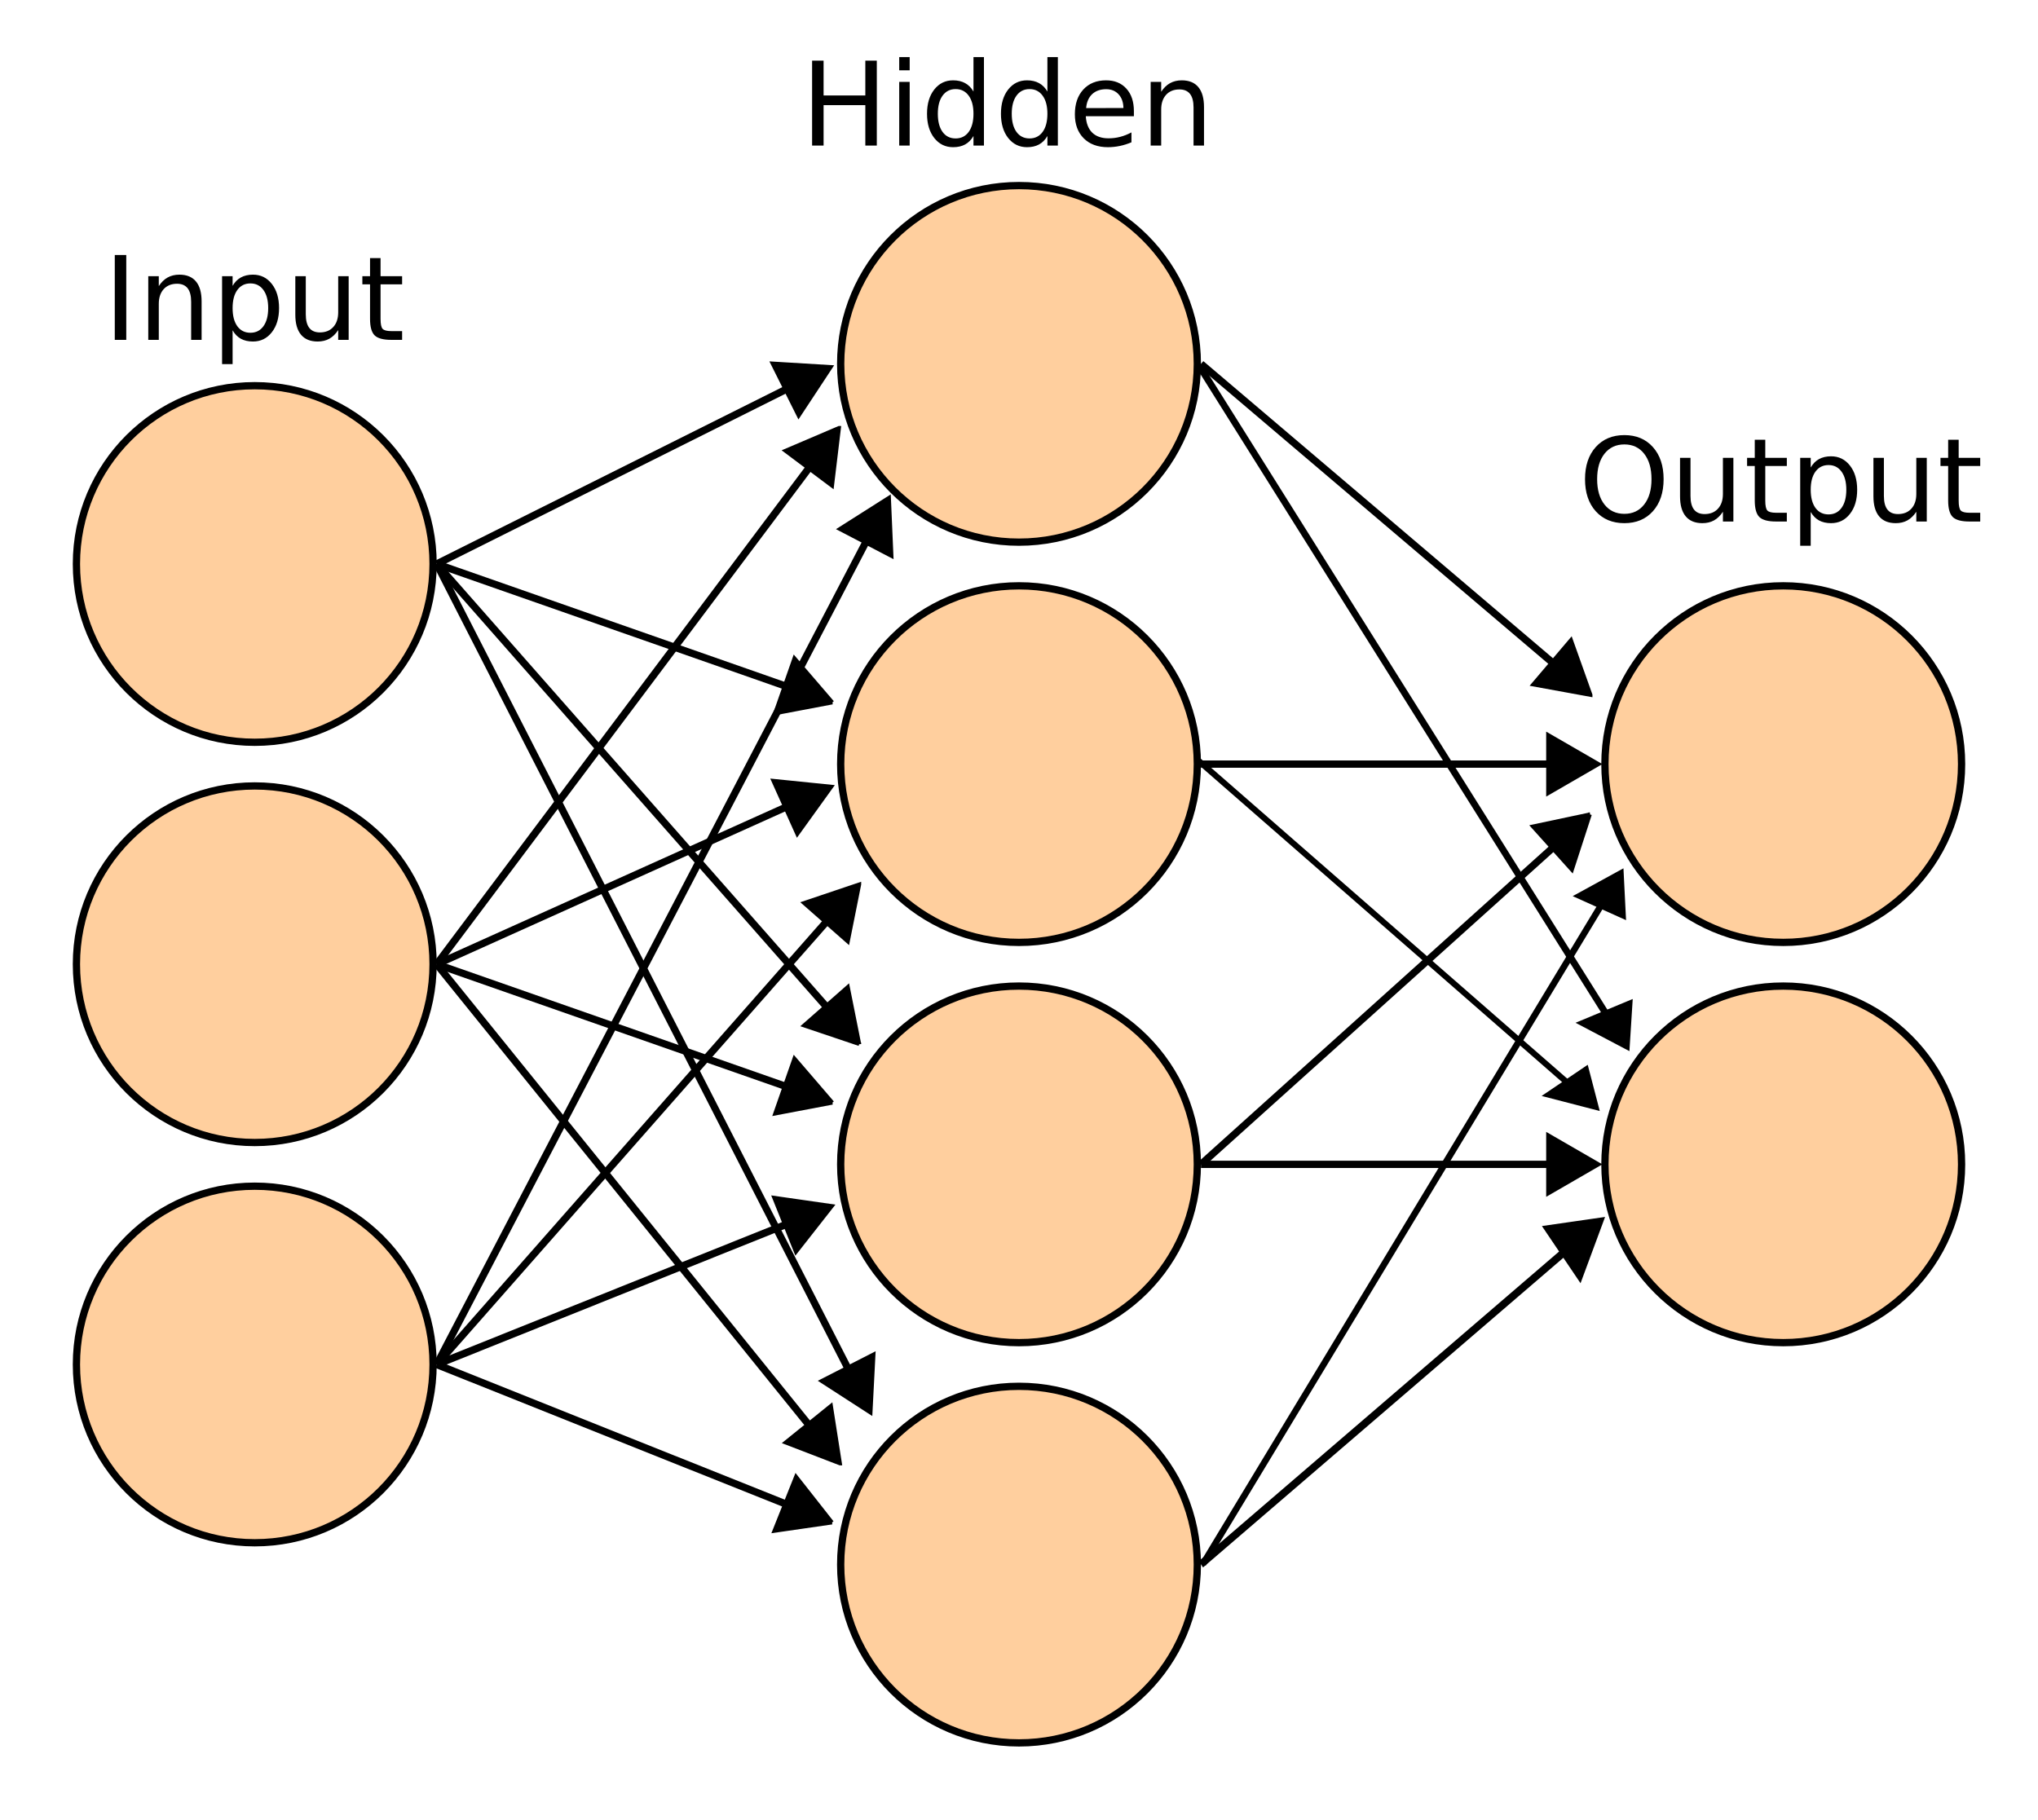
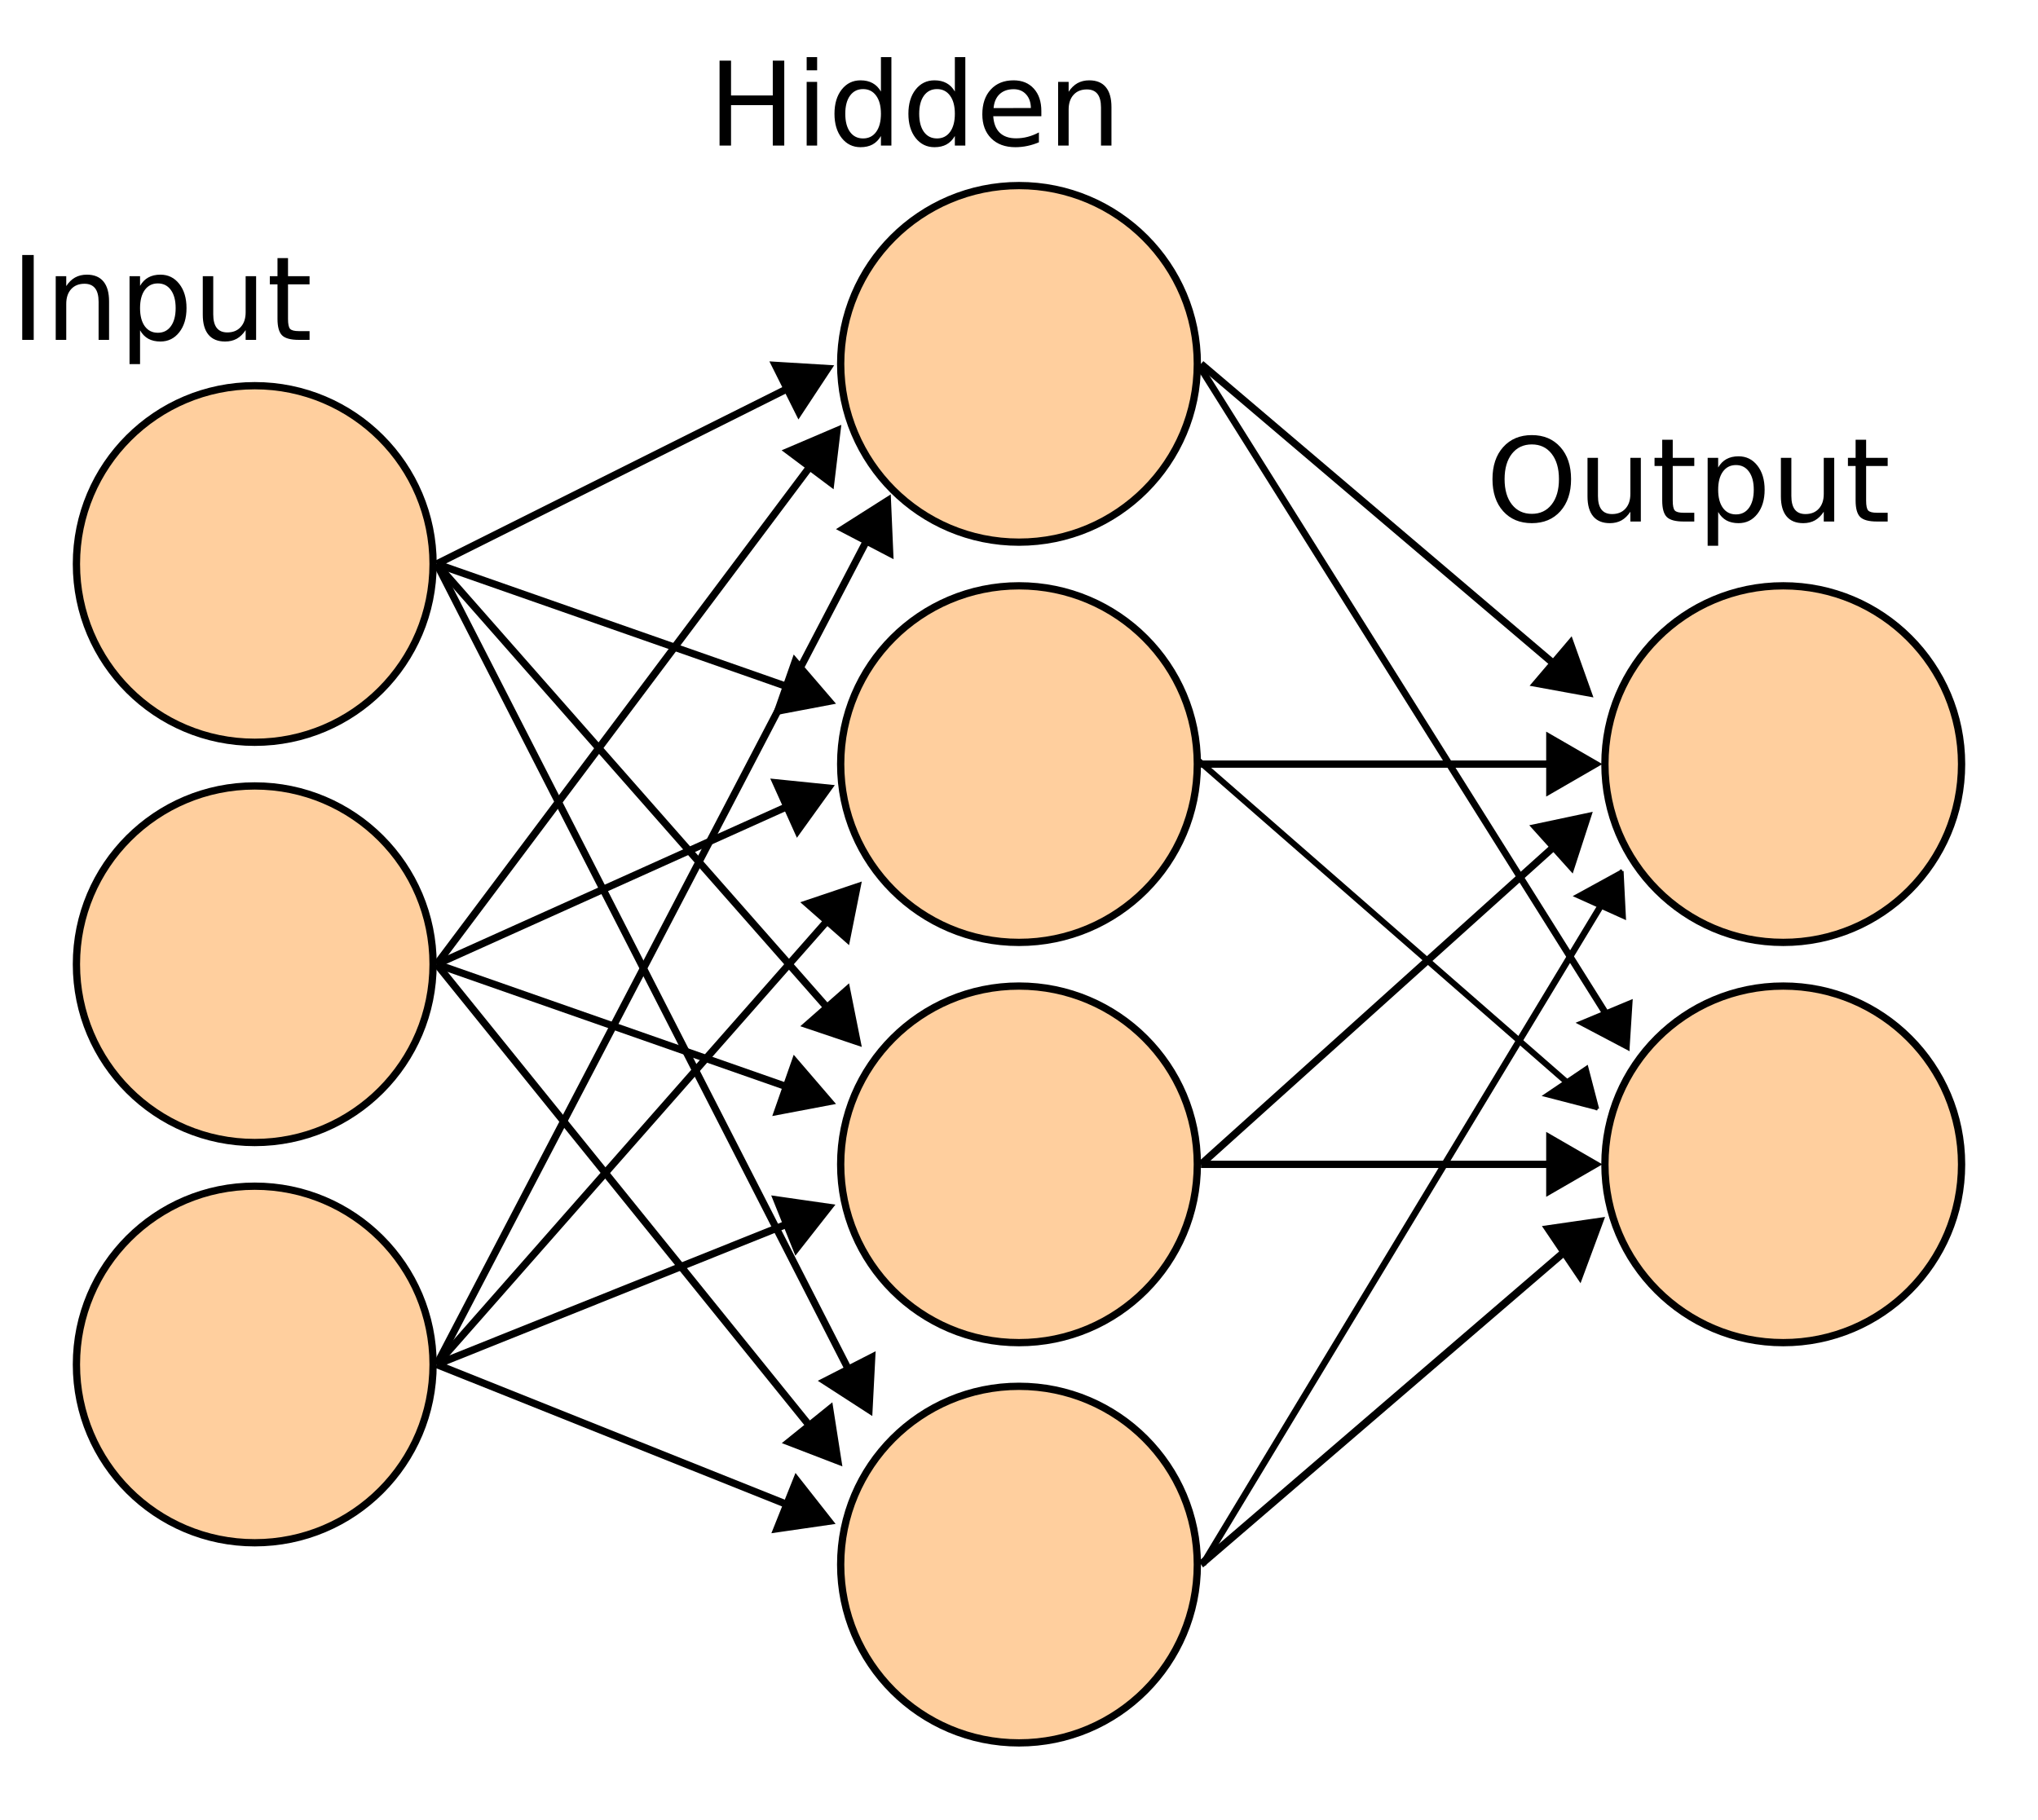
- <svg xmlns="http://www.w3.org/2000/svg" width="560" height="500" version="1">
-   <path d="M329 100a49 49 0 1 1-98 0 49 49 0 1 1 98 0zM329 210a49 49 0 1 1-98 0 49 49 0 1 1 98 0zM329 320a49 49 0 1 1-98 0 49 49 0 1 1 98 0zM329 430a49 49 0 1 1-98 0 49 49 0 1 1 98 0zM119 155a49 49 0 1 1-98 0 49 49 0 1 1 98 0zM119 265a49 49 0 1 1-98 0 49 49 0 1 1 98 0zM119 375a49 49 0 1 1-98 0 49 49 0 1 1 98 0zM539 210a49 49 0 1 1-98 0 49 49 0 1 1 98 0zM539 320a49 49 0 1 1-98 0 49 49 0 1 1 98 0z" fill="#ffcf9e" stroke="#000" stroke-width="2" stroke-linecap="round" stroke-linejoin="round" />
-   <text style="text-align:center;line-height:125%" x="489.312" y="143.328" font-size="32" font-weight="400" text-anchor="middle" font-family="Bitstream Vera Sans">
-     <tspan x="489.312" y="143.328">Output</tspan>
-   </text>
-   <text style="text-align:center;line-height:125%" x="276.781" y="40" font-size="32" font-weight="400" text-anchor="middle" font-family="Bitstream Vera Sans">
-     <tspan x="276.781" y="40">Hidden</tspan>
-   </text>
-   <g fill-rule="evenodd">
-     <path d="M219.563 104.094l-100 50 .874 1.812 87.5-43.75 10.938-5.469 1.375-.687.188-.094L220 105l-.438-.906z" stroke-width="2" />
-     <path d="M228.257 100.871l-8.8 13.345-7.156-14.31 15.956.965z" stroke="#000" stroke-width=".8pt" />
+ <svg xmlns="http://www.w3.org/2000/svg" width="560" height="500" id="svg2" version="1.0">
+   <defs id="defs4">
+     <marker orient="auto" refY="0.0" refX="0.0" id="TriangleOutL" style="overflow: visible;">
+       <path id="path3097" d="M 5.77,0.0 L -2.88,5.0 L -2.88,-5.0 L 5.77,0.0 z " style="fill-rule: evenodd; stroke: rgb(0, 0, 0); stroke-width: 1pt; marker-start: none;" transform="scale(0.8)" />
+     </marker>
+   </defs>
+   <g id="layer1">
+     <path style="opacity: 1; fill: rgb(255, 207, 158); fill-opacity: 1; stroke: black; stroke-width: 2.041; stroke-linecap: round; stroke-linejoin: round; stroke-miterlimit: 4; stroke-dasharray: none; stroke-opacity: 1;" id="path2758" d="M 135 77.362 A 50 50 0 1 1  35,77.362 A 50 50 0 1 1  135 77.362 z" transform="matrix(0.98, 0, 0, 0.98, 196.7, 24.1851)" />
+     <path style="opacity: 1; fill: rgb(255, 207, 158); fill-opacity: 1; stroke: black; stroke-width: 2.041; stroke-linecap: round; stroke-linejoin: round; stroke-miterlimit: 4; stroke-dasharray: none; stroke-opacity: 1;" id="path2992" d="M 135 77.362 A 50 50 0 1 1  35,77.362 A 50 50 0 1 1  135 77.362 z" transform="matrix(0.98, 0, 0, 0.98, 196.7, 134.185)" />
+     <path style="opacity: 1; fill: rgb(255, 207, 158); fill-opacity: 1; stroke: black; stroke-width: 2.041; stroke-linecap: round; stroke-linejoin: round; stroke-miterlimit: 4; stroke-dasharray: none; stroke-opacity: 1;" id="path2994" d="M 135 77.362 A 50 50 0 1 1  35,77.362 A 50 50 0 1 1  135 77.362 z" transform="matrix(0.98, 0, 0, 0.98, 196.7, 244.185)" />
+     <path style="opacity: 1; fill: rgb(255, 207, 158); fill-opacity: 1; stroke: black; stroke-width: 2.041; stroke-linecap: round; stroke-linejoin: round; stroke-miterlimit: 4; stroke-dasharray: none; stroke-opacity: 1;" id="path2996" d="M 135 77.362 A 50 50 0 1 1  35,77.362 A 50 50 0 1 1  135 77.362 z" transform="matrix(0.98, 0, 0, 0.98, 196.7, 354.185)" />
+     <path style="opacity: 1; fill: rgb(255, 207, 158); fill-opacity: 1; stroke: black; stroke-width: 2.041; stroke-linecap: round; stroke-linejoin: round; stroke-miterlimit: 4; stroke-dasharray: none; stroke-opacity: 1;" id="path2998" d="M 135 77.362 A 50 50 0 1 1  35,77.362 A 50 50 0 1 1  135 77.362 z" transform="matrix(0.98, 0, 0, 0.98, -13.3, 79.185)" />
+     <path style="opacity: 1; fill: rgb(255, 207, 158); fill-opacity: 1; stroke: black; stroke-width: 2.041; stroke-linecap: round; stroke-linejoin: round; stroke-miterlimit: 4; stroke-dasharray: none; stroke-opacity: 1;" id="path3000" d="M 135 77.362 A 50 50 0 1 1  35,77.362 A 50 50 0 1 1  135 77.362 z" transform="matrix(0.98, 0, 0, 0.98, -13.3, 189.185)" />
+     <path style="opacity: 1; fill: rgb(255, 207, 158); fill-opacity: 1; stroke: black; stroke-width: 2.041; stroke-linecap: round; stroke-linejoin: round; stroke-miterlimit: 4; stroke-dasharray: none; stroke-opacity: 1;" id="path3002" d="M 135 77.362 A 50 50 0 1 1  35,77.362 A 50 50 0 1 1  135 77.362 z" transform="matrix(0.98, 0, 0, 0.98, -13.3, 299.185)" />
+     <path style="opacity: 1; fill: rgb(255, 207, 158); fill-opacity: 1; stroke: black; stroke-width: 2.041; stroke-linecap: round; stroke-linejoin: round; stroke-miterlimit: 4; stroke-dasharray: none; stroke-opacity: 1;" id="path3004" d="M 135 77.362 A 50 50 0 1 1  35,77.362 A 50 50 0 1 1  135 77.362 z" transform="matrix(0.98, 0, 0, 0.98, 406.7, 134.185)" />
+     <path style="opacity: 1; fill: rgb(255, 207, 158); fill-opacity: 1; stroke: black; stroke-width: 2.041; stroke-linecap: round; stroke-linejoin: round; stroke-miterlimit: 4; stroke-dasharray: none; stroke-opacity: 1;" id="path3006" d="M 135 77.362 A 50 50 0 1 1  35,77.362 A 50 50 0 1 1  135 77.362 z" transform="matrix(0.98, 0, 0, 0.98, 406.7, 244.185)" />
+     <text xml:space="preserve" style="font-size: 32px; font-style: normal; font-variant: normal; font-weight: normal; font-stretch: normal; text-align: center; line-height: 125%; text-anchor: middle; fill: black; fill-opacity: 1; stroke: none; stroke-width: 1px; stroke-linecap: butt; stroke-linejoin: miter; stroke-opacity: 1; font-family: Bitstream Vera Sans;" x="489.312" y="143.328" id="text3012">
+       <tspan id="tspan3014" x="489.312" y="143.328">Output</tspan>
+     </text>
+     <text xml:space="preserve" style="font-size: 32px; font-style: normal; font-variant: normal; font-weight: normal; font-stretch: normal; text-align: center; line-height: 125%; text-anchor: middle; fill: black; fill-opacity: 1; stroke: none; stroke-width: 1px; stroke-linecap: butt; stroke-linejoin: miter; stroke-opacity: 1; font-family: Bitstream Vera Sans;" x="276.781" y="40" id="text3016">
+       <tspan id="tspan3018" x="276.781" y="40">Hidden</tspan>
+     </text>
+     <g id="g1986">
+       <path style="fill: black; fill-opacity: 1; fill-rule: evenodd; stroke: none; stroke-width: 2; stroke-linecap: butt; stroke-linejoin: miter; stroke-miterlimit: 4; stroke-dasharray: none; stroke-opacity: 1;" d="M 219.562,104.094 C 219.562,104.094 219.562,104.094 119.562,154.094 L 120.438,155.906 C 170.438,130.906 195.438,118.406 207.938,112.156 C 214.188,109.031 217.312,107.469 218.875,106.688 C 219.656,106.297 220.055,106.098 220.25,106 C 220.348,105.951 220.413,105.918 220.438,105.906 L 220,105 L 219.562,104.094 z " id="path3020" />
+       <path style="fill-rule: evenodd; stroke: black; stroke-width: 0.8pt; marker-start: none;" d="M 228.257,100.871 L 219.456,114.216 L 212.301,99.905 L 228.257,100.871 z " id="path1992" />
+     </g>
+     <g id="g2018">
+       <path style="fill: black; fill-opacity: 1; fill-rule: evenodd; stroke: none; stroke-width: 2; stroke-linecap: butt; stroke-linejoin: miter; stroke-miterlimit: 4; stroke-dasharray: none; stroke-opacity: 1;" d="M 224.188,124.406 C 224.188,124.406 224.188,124.406 119.188,264.406 L 120.812,265.594 C 173.312,195.594 199.562,160.594 212.688,143.094 C 219.25,134.344 222.516,129.969 224.156,127.781 C 224.977,126.688 225.389,126.148 225.594,125.875 C 225.696,125.738 225.756,125.659 225.781,125.625 C 225.794,125.608 225.778,125.598 225.781,125.594 L 224.188,124.406 z " id="path3202" />
+       <path style="fill-rule: evenodd; stroke: black; stroke-width: 0.8pt; marker-start: none;" d="M 230.539,117.614 L 228.635,133.486 L 215.835,123.886 L 230.539,117.614 z " id="path2024" />
+     </g>
+     <g id="g2050">
+       <path style="fill: black; fill-opacity: 1; fill-rule: evenodd; stroke: none; stroke-width: 2; stroke-linecap: butt; stroke-linejoin: miter; stroke-miterlimit: 4; stroke-dasharray: none; stroke-opacity: 1;" d="M 239.125,144.531 L 119.125,374.531 L 120.875,375.469 L 240.875,145.469 L 239.125,144.531 z " id="path3204" />
+       <path style="fill-rule: evenodd; stroke: black; stroke-width: 0.8pt; marker-start: none;" d="M 244.27,136.815 L 244.961,152.786 L 230.776,145.385 L 244.27,136.815 z " id="path2056" />
+     </g>
+     <g id="g1994">
+       <path style="fill: black; fill-opacity: 1; fill-rule: evenodd; stroke: none; stroke-width: 2; stroke-linecap: butt; stroke-linejoin: miter; stroke-miterlimit: 4; stroke-dasharray: none; stroke-opacity: 1;" d="M 120.344,154.062 L 119.656,155.938 C 169.656,173.438 194.656,182.188 207.156,186.562 C 213.406,188.75 216.531,189.859 218.094,190.406 C 218.875,190.68 219.273,190.807 219.469,190.875 C 219.566,190.909 219.632,190.929 219.656,190.938 L 220,190 L 220.344,189.062 C 220.344,189.062 220.344,189.062 120.344,154.062 z " id="path3208" />
+       <path style="fill-rule: evenodd; stroke: black; stroke-width: 0.8pt; marker-start: none;" d="M 228.714,193.05 L 213.008,196.029 L 218.293,180.927 L 228.714,193.05 z " id="path2000" />
+     </g>
+     <g id="g2058">
+       <path style="fill: black; fill-opacity: 1; fill-rule: evenodd; stroke: none; stroke-width: 2; stroke-linecap: butt; stroke-linejoin: miter; stroke-miterlimit: 4; stroke-dasharray: none; stroke-opacity: 1;" d="M 229.25,249.344 C 229.25,249.344 229.25,249.344 119.25,374.344 L 120.75,375.656 C 175.75,313.156 203.25,281.906 217,266.281 C 223.875,258.469 227.312,254.578 229.031,252.625 C 229.891,251.648 230.316,251.15 230.531,250.906 C 230.639,250.784 230.692,250.718 230.719,250.688 C 230.732,250.672 230.747,250.66 230.75,250.656 L 229.25,249.344 z " id="path3210" />
+       <path style="fill-rule: evenodd; stroke: black; stroke-width: 0.8pt; marker-start: none;" d="M 236.099,243.069 L 232.962,258.744 L 220.95,248.174 L 236.099,243.069 z " id="path2064" />
+     </g>
+     <g id="g2026">
+       <path style="fill: black; fill-opacity: 1; fill-rule: evenodd; stroke: none; stroke-width: 2; stroke-linecap: butt; stroke-linejoin: miter; stroke-miterlimit: 4; stroke-dasharray: none; stroke-opacity: 1;" d="M 219.594,219.094 L 119.594,264.094 L 120.406,265.906 L 220.406,220.906 L 219.594,219.094 z " id="path3212" />
+       <path style="fill-rule: evenodd; stroke: black; stroke-width: 0.8pt; marker-start: none;" d="M 228.419,216.212 L 219.081,229.186 L 212.515,214.596 L 228.419,216.212 z " id="path2032" />
+     </g>
+     <g id="g2034">
+       <path style="fill: black; fill-opacity: 1; fill-rule: evenodd; stroke: none; stroke-width: 2; stroke-linecap: butt; stroke-linejoin: miter; stroke-miterlimit: 4; stroke-dasharray: none; stroke-opacity: 1;" d="M 120.344,264.062 L 119.656,265.938 L 219.656,300.938 L 220.344,299.062 L 120.344,264.062 z " id="path3214" />
+       <path style="fill-rule: evenodd; stroke: black; stroke-width: 0.8pt; marker-start: none;" d="M 228.714,303.05 L 213.008,306.029 L 218.293,290.927 L 228.714,303.05 z " id="path2040" />
+     </g>
+     <g id="g2002">
+       <path style="fill: black; fill-opacity: 1; fill-rule: evenodd; stroke: none; stroke-width: 2; stroke-linecap: butt; stroke-linejoin: miter; stroke-miterlimit: 4; stroke-dasharray: none; stroke-opacity: 1;" d="M 120.75,154.344 L 119.25,155.656 L 229.25,280.656 L 230.75,279.344 L 120.75,154.344 z " id="path3218" />
+       <path style="fill-rule: evenodd; stroke: black; stroke-width: 0.8pt; marker-start: none;" d="M 236.099,286.931 L 220.95,281.826 L 232.962,271.256 L 236.099,286.931 z " id="path2008" />
+     </g>
+     <g id="g2010">
+       <path style="fill: black; fill-opacity: 1; fill-rule: evenodd; stroke: none; stroke-width: 2; stroke-linecap: butt; stroke-linejoin: miter; stroke-miterlimit: 4; stroke-dasharray: none; stroke-opacity: 1;" d="M 120.875,154.531 L 119.125,155.469 L 234.125,380.469 L 235.875,379.531 L 120.875,154.531 z " id="path3220" />
+       <path style="fill-rule: evenodd; stroke: black; stroke-width: 0.8pt; marker-start: none;" d="M 239.202,388.22 L 225.779,379.538 L 240.026,372.256 L 239.202,388.22 z " id="path2016" />
+     </g>
+     <g id="g2042">
+       <path style="fill: black; fill-opacity: 1; fill-rule: evenodd; stroke: none; stroke-width: 2; stroke-linecap: butt; stroke-linejoin: miter; stroke-miterlimit: 4; stroke-dasharray: none; stroke-opacity: 1;" d="M 120.781,264.375 L 119.219,265.625 L 224.219,395.625 L 225.781,394.375 L 120.781,264.375 z " id="path3222" />
+       <path style="fill-rule: evenodd; stroke: black; stroke-width: 0.8pt; marker-start: none;" d="M 230.801,402.182 L 215.881,396.442 L 228.328,386.389 L 230.801,402.182 z " id="path2048" />
+     </g>
+     <g id="g2074">
+       <path style="fill: black; fill-opacity: 1; fill-rule: evenodd; stroke: none; stroke-width: 2; stroke-linecap: butt; stroke-linejoin: miter; stroke-miterlimit: 4; stroke-dasharray: none; stroke-opacity: 1;" d="M 120.375,374.062 L 119.625,375.938 L 219.688,415.938 L 220.406,414.062 L 120.375,374.062 z " id="path3224" />
+       <path style="fill-rule: evenodd; stroke: black; stroke-width: 0.8pt; marker-start: none;" d="M 228.616,418.427 L 212.795,420.718 L 218.735,405.861 L 228.616,418.427 z " id="path2080" />
+     </g>
+     <g id="g2066">
+       <path style="fill: black; fill-opacity: 1; fill-rule: evenodd; stroke: none; stroke-width: 2; stroke-linecap: butt; stroke-linejoin: miter; stroke-miterlimit: 4; stroke-dasharray: none; stroke-opacity: 1;" d="M 219.625,333.969 L 119.625,374.062 L 120.375,375.938 L 220.375,335.844 L 219.625,333.969 z " id="path3228" />
+       <path style="fill-rule: evenodd; stroke: black; stroke-width: 0.8pt; marker-start: none;" d="M 228.569,331.466 L 218.7,344.042 L 212.746,329.192 L 228.569,331.466 z " id="path2072" />
+     </g>
+     <g id="g2106">
+       <path style="fill: black; fill-opacity: 1; fill-rule: evenodd; stroke: none; stroke-width: 2; stroke-linecap: butt; stroke-linejoin: miter; stroke-miterlimit: 4; stroke-dasharray: none; stroke-opacity: 1;" d="M 330,209 L 330,211 L 430,211 L 430,209 L 330,209 z " id="path3230" />
+       <path style="fill-rule: evenodd; stroke: black; stroke-width: 0.8pt; marker-start: none;" d="M 439.232,210 L 425.392,218 L 425.392,202 L 439.232,210 z " id="path2112" />
+     </g>
+     <g id="g2090">
+       <path style="fill: black; fill-opacity: 1; fill-rule: evenodd; stroke: none; stroke-width: 2; stroke-linecap: butt; stroke-linejoin: miter; stroke-miterlimit: 4; stroke-dasharray: none; stroke-opacity: 1;" d="M 330,319 L 330,321 L 430,321 L 430,319 L 330,319 z " id="path3232" />
+       <path style="fill-rule: evenodd; stroke: black; stroke-width: 0.8pt; marker-start: none;" d="M 439.232,320 L 425.392,328 L 425.392,312 L 439.232,320 z " id="path2096" />
+     </g>
+     <g id="g2098">
+       <path style="fill: black; fill-opacity: 1; fill-rule: evenodd; stroke: none; stroke-width: 2; stroke-linecap: butt; stroke-linejoin: miter; stroke-miterlimit: 4; stroke-dasharray: none; stroke-opacity: 1;" d="M 429.344,229.25 L 329.344,319.25 L 330.656,320.75 L 430.656,230.75 L 429.344,229.25 z " id="path3236" />
+       <path style="fill-rule: evenodd; stroke: black; stroke-width: 0.8pt; marker-start: none;" d="M 436.862,223.824 L 431.927,239.029 L 421.223,227.136 L 436.862,223.824 z " id="path2104" />
+     </g>
+     <g id="g2082" transform="matrix(0.98111, 0, 0, 1.10688, 6.22257, -46.0438)">
+       <path style="fill: rgb(0, 0, 0); fill-opacity: 1; fill-rule: evenodd; stroke: none;" d="m 434.406,349.219 -105,80 1.188,1.562 105,-80 -1.188,-1.562 z" id="path3238" />
+       <path style="fill-rule: evenodd; stroke: rgb(0, 0, 0); stroke-width: 0.8pt; marker-start: none;" d="m 442.343,344.405 -6.16,14.751 -9.697,-12.727 15.857,-2.024 z" id="path2088" />
+     </g>
+     <g id="g2114">
+       <path style="fill: black; fill-opacity: 1; fill-rule: evenodd; stroke: none; stroke-width: 2; stroke-linecap: butt; stroke-linejoin: miter; stroke-miterlimit: 4; stroke-dasharray: none; stroke-opacity: 1;" d="M 330.656,99.25 L 329.344,100.75 L 429.344,185.75 L 430.656,184.25 L 330.656,99.25 z " id="path3242" />
+       <path style="fill-rule: evenodd; stroke: black; stroke-width: 0.8pt; marker-start: none;" d="M 437.034,190.979 L 421.308,188.111 L 431.67,175.92 L 437.034,190.979 z " id="path2120" />
+     </g>
+     <g transform="matrix(0.734615, -0.898593, 0.943144, 0.672065, -212.833, 509.776)" id="g2090-0" />
+     <g transform="matrix(0.9265, 0, 0, 0.79989, 219.32, 129.958)" id="g2050-7">
+       <path style="fill: rgb(0, 0, 0); fill-opacity: 1; fill-rule: evenodd; stroke: none;" d="m 239.125,144.531 -120,230 1.75,0.938 120,-230 -1.75,-0.938 z" id="path3204-1" />
+       <path style="fill-rule: evenodd; stroke: rgb(0, 0, 0); stroke-width: 0.8pt; marker-start: none;" d="m 244.27,136.815 0.691,15.971 -14.185,-7.401 13.495,-8.57 z" id="path2056-9" />
+     </g>
+     <g transform="matrix(0.988244, 0, 0, 0.804802, 210.861, -24.3188)" id="g2010-1">
+       <path style="fill: rgb(0, 0, 0); fill-opacity: 1; fill-rule: evenodd; stroke: none;" d="m 120.875,154.531 -1.75,0.938 115,225 1.75,-0.938 -115,-225 z" id="path3220-8" />
+       <path style="fill-rule: evenodd; stroke: rgb(0, 0, 0); stroke-width: 0.8pt; marker-start: none;" d="m 239.202,388.22 -13.422,-8.683 14.247,-7.282 -0.825,15.964 z" id="path2016-9" />
+     </g>
+     <g transform="matrix(0.945213, 0, 0, 0.7263, 215.752, 96.3567)" id="g2002-3">
+       <path style="fill: rgb(0, 0, 0); fill-opacity: 1; fill-rule: evenodd; stroke: none;" d="m 120.75,154.344 -1.5,1.312 110,125 1.5,-1.312 -110,-125 z" id="path3218-4" />
+       <path style="fill-rule: evenodd; stroke: rgb(0, 0, 0); stroke-width: 0.8pt; marker-start: none;" d="m 236.099,286.931 -15.149,-5.105 12.011,-10.57 3.137,15.675 z" id="path2008-3" />
+     </g>
+     <text xml:space="preserve" style="font-size:32px;font-style:normal;font-variant:normal;font-weight:normal;font-stretch:normal;text-align:center;line-height:125%;text-anchor:middle;fill:#000000;fill-opacity:1;stroke:none;font-family:Bitstream Vera Sans" x="69.828" y="93.408" id="text3016-1">
+       <tspan id="tspan3018-7" x="69.828" y="93.408">Input</tspan>
+     </text>
  </g>
-   <g fill-rule="evenodd">
-     <path d="M224.188 124.406l-105 140 1.624 1.188 91.876-122.5c6.562-8.75 9.828-13.125 11.468-15.313.82-1.094 1.233-1.633 1.438-1.906l.187-.25c.013-.017-.003-.027 0-.031l-1.594-1.188z" stroke-width="2" />
-     <path d="M230.54 117.614l-1.905 15.872-12.8-9.6 14.704-6.272z" stroke="#000" stroke-width=".8pt" />
-   </g>
-   <g fill-rule="evenodd">
-     <path d="M239.125 144.531l-120 230 1.75.938 120-230-1.75-.938z" stroke-width="2" />
-     <path d="M244.27 136.815l.691 15.97-14.185-7.4 13.494-8.57z" stroke="#000" stroke-width=".8pt" />
-   </g>
-   <g fill-rule="evenodd">
-     <path d="M120.344 154.063l-.688 1.875 87.5 30.625c6.25 2.187 9.375 3.296 10.938 3.843.781.274 1.18.4 1.375.469.097.034.163.054.187.063L220 190l.344-.938-100-35z" stroke-width="2" />
-     <path d="M228.714 193.05l-15.706 2.979 5.285-15.102 10.42 12.123z" stroke="#000" stroke-width=".8pt" />
-   </g>
-   <g fill-rule="evenodd">
-     <path d="M229.25 249.344l-110 125 1.5 1.312L217 266.281c6.875-7.812 10.313-11.703 12.031-13.656.86-.977 1.285-1.475 1.5-1.719.108-.122.16-.188.188-.219.013-.015.028-.027.031-.03l-1.5-1.313z" stroke-width="2" />
-     <path d="M236.099 243.07l-3.137 15.674-12.012-10.57 15.149-5.105z" stroke="#000" stroke-width=".8pt" />
-   </g>
-   <g fill-rule="evenodd">
-     <path d="M219.594 219.094l-100 45 .812 1.812 100-45-.812-1.812z" stroke-width="2" />
-     <path d="M228.419 216.212l-9.338 12.974-6.566-14.59 15.904 1.616z" stroke="#000" stroke-width=".8pt" />
-   </g>
-   <g fill-rule="evenodd">
-     <path d="M120.344 264.063l-.688 1.875 100 35 .688-1.875-100-35z" stroke-width="2" />
-     <path d="M228.714 303.05l-15.706 2.979 5.285-15.102 10.42 12.123z" stroke="#000" stroke-width=".8pt" />
-   </g>
-   <g fill-rule="evenodd">
-     <path d="M120.75 154.344l-1.5 1.312 110 125 1.5-1.312-110-125z" stroke-width="2" />
-     <path d="M236.099 286.93l-15.149-5.104 12.012-10.57 3.137 15.675z" stroke="#000" stroke-width=".8pt" />
-   </g>
-   <g fill-rule="evenodd">
-     <path d="M120.875 154.531l-1.75.938 115 225 1.75-.938-115-225z" stroke-width="2" />
-     <path d="M239.202 388.22l-13.423-8.682 14.247-7.282-.824 15.964z" stroke="#000" stroke-width=".8pt" />
-   </g>
-   <g fill-rule="evenodd">
-     <path d="M120.781 264.375l-1.562 1.25 105 130 1.562-1.25-105-130z" stroke-width="2" />
-     <path d="M230.8 402.182l-14.919-5.74 12.447-10.053 2.473 15.793z" stroke="#000" stroke-width=".8pt" />
-   </g>
-   <g fill-rule="evenodd">
-     <path d="M120.375 374.063l-.75 1.875 100.063 40 .718-1.875-100.031-40z" stroke-width="2" />
-     <path d="M228.616 418.427l-15.821 2.29 5.94-14.856 9.88 12.566z" stroke="#000" stroke-width=".8pt" />
-   </g>
-   <g fill-rule="evenodd">
-     <path d="M219.625 333.969l-100 40.094.75 1.875 100-40.094-.75-1.875z" stroke-width="2" />
-     <path d="M228.569 331.466l-9.869 12.576-5.954-14.85 15.823 2.274z" stroke="#000" stroke-width=".8pt" />
-   </g>
-   <g fill-rule="evenodd">
-     <path d="M330 209v2h100v-2H330z" stroke-width="2" />
-     <path d="M439.232 210l-13.84 8v-16l13.84 8z" stroke="#000" stroke-width=".8pt" />
-   </g>
-   <g fill-rule="evenodd">
-     <path d="M330 319v2h100v-2H330z" stroke-width="2" />
-     <path d="M439.232 320l-13.84 8v-16l13.84 8z" stroke="#000" stroke-width=".8pt" />
-   </g>
-   <g fill-rule="evenodd">
-     <path d="M429.344 229.25l-100 90 1.312 1.5 100-90-1.312-1.5z" stroke-width="2" />
-     <path d="M436.862 223.824l-4.935 15.205-10.704-11.893 15.64-3.312z" stroke="#000" stroke-width=".8pt" />
-   </g>
-   <g fill-rule="evenodd">
-     <path d="M432.423 340.5l-103.017 88.55 1.165 1.73 103.017-88.551-1.165-1.73z" />
-     <path d="M442.343 344.405l-6.16 14.751-9.697-12.727 15.857-2.024z" stroke="#000" stroke-width=".8pt" transform="matrix(.98111 0 0 1.10688 6.223 -46.044)" />
-   </g>
-   <g fill-rule="evenodd">
-     <path d="M330.656 99.25l-1.312 1.5 100 85 1.312-1.5-100-85z" stroke-width="2" />
-     <path d="M437.034 190.98l-15.726-2.869 10.362-12.19 5.364 15.058z" stroke="#000" stroke-width=".8pt" />
-   </g>
-   <g fill-rule="evenodd">
-     <path d="M440.87 245.567L329.69 429.542l1.62.75 111.18-183.975-1.62-.75z" />
-     <path d="M244.27 136.815l.691 15.97-14.185-7.4 13.494-8.57z" stroke="#000" stroke-width=".8pt" transform="matrix(.9265 0 0 .79989 219.32 129.958)" />
-   </g>
-   <g fill-rule="evenodd">
-     <path d="M330.315 100.048l-1.73.755 113.649 181.08 1.73-.754-113.649-181.08z" />
-     <path d="M239.202 388.22l-13.423-8.682 14.247-7.282-.824 15.964z" stroke="#000" stroke-width=".8pt" transform="matrix(.98824 0 0 .8048 210.861 -24.319)" />
-   </g>
-   <g fill-rule="evenodd">
-     <path d="M329.886 208.457l-1.417.953 103.973 90.787 1.418-.953-103.974-90.787z" />
-     <path d="M236.099 286.93l-15.149-5.104 12.012-10.57 3.137 15.675z" stroke="#000" stroke-width=".8pt" transform="matrix(.94521 0 0 .7263 215.752 96.357)" />
-   </g>
-   <text style="text-align:center;line-height:125%" x="69.828" y="93.408" font-size="32" font-weight="400" text-anchor="middle" font-family="Bitstream Vera Sans">
-     <tspan x="69.828" y="93.408">Input</tspan>
-   </text>
</svg>
